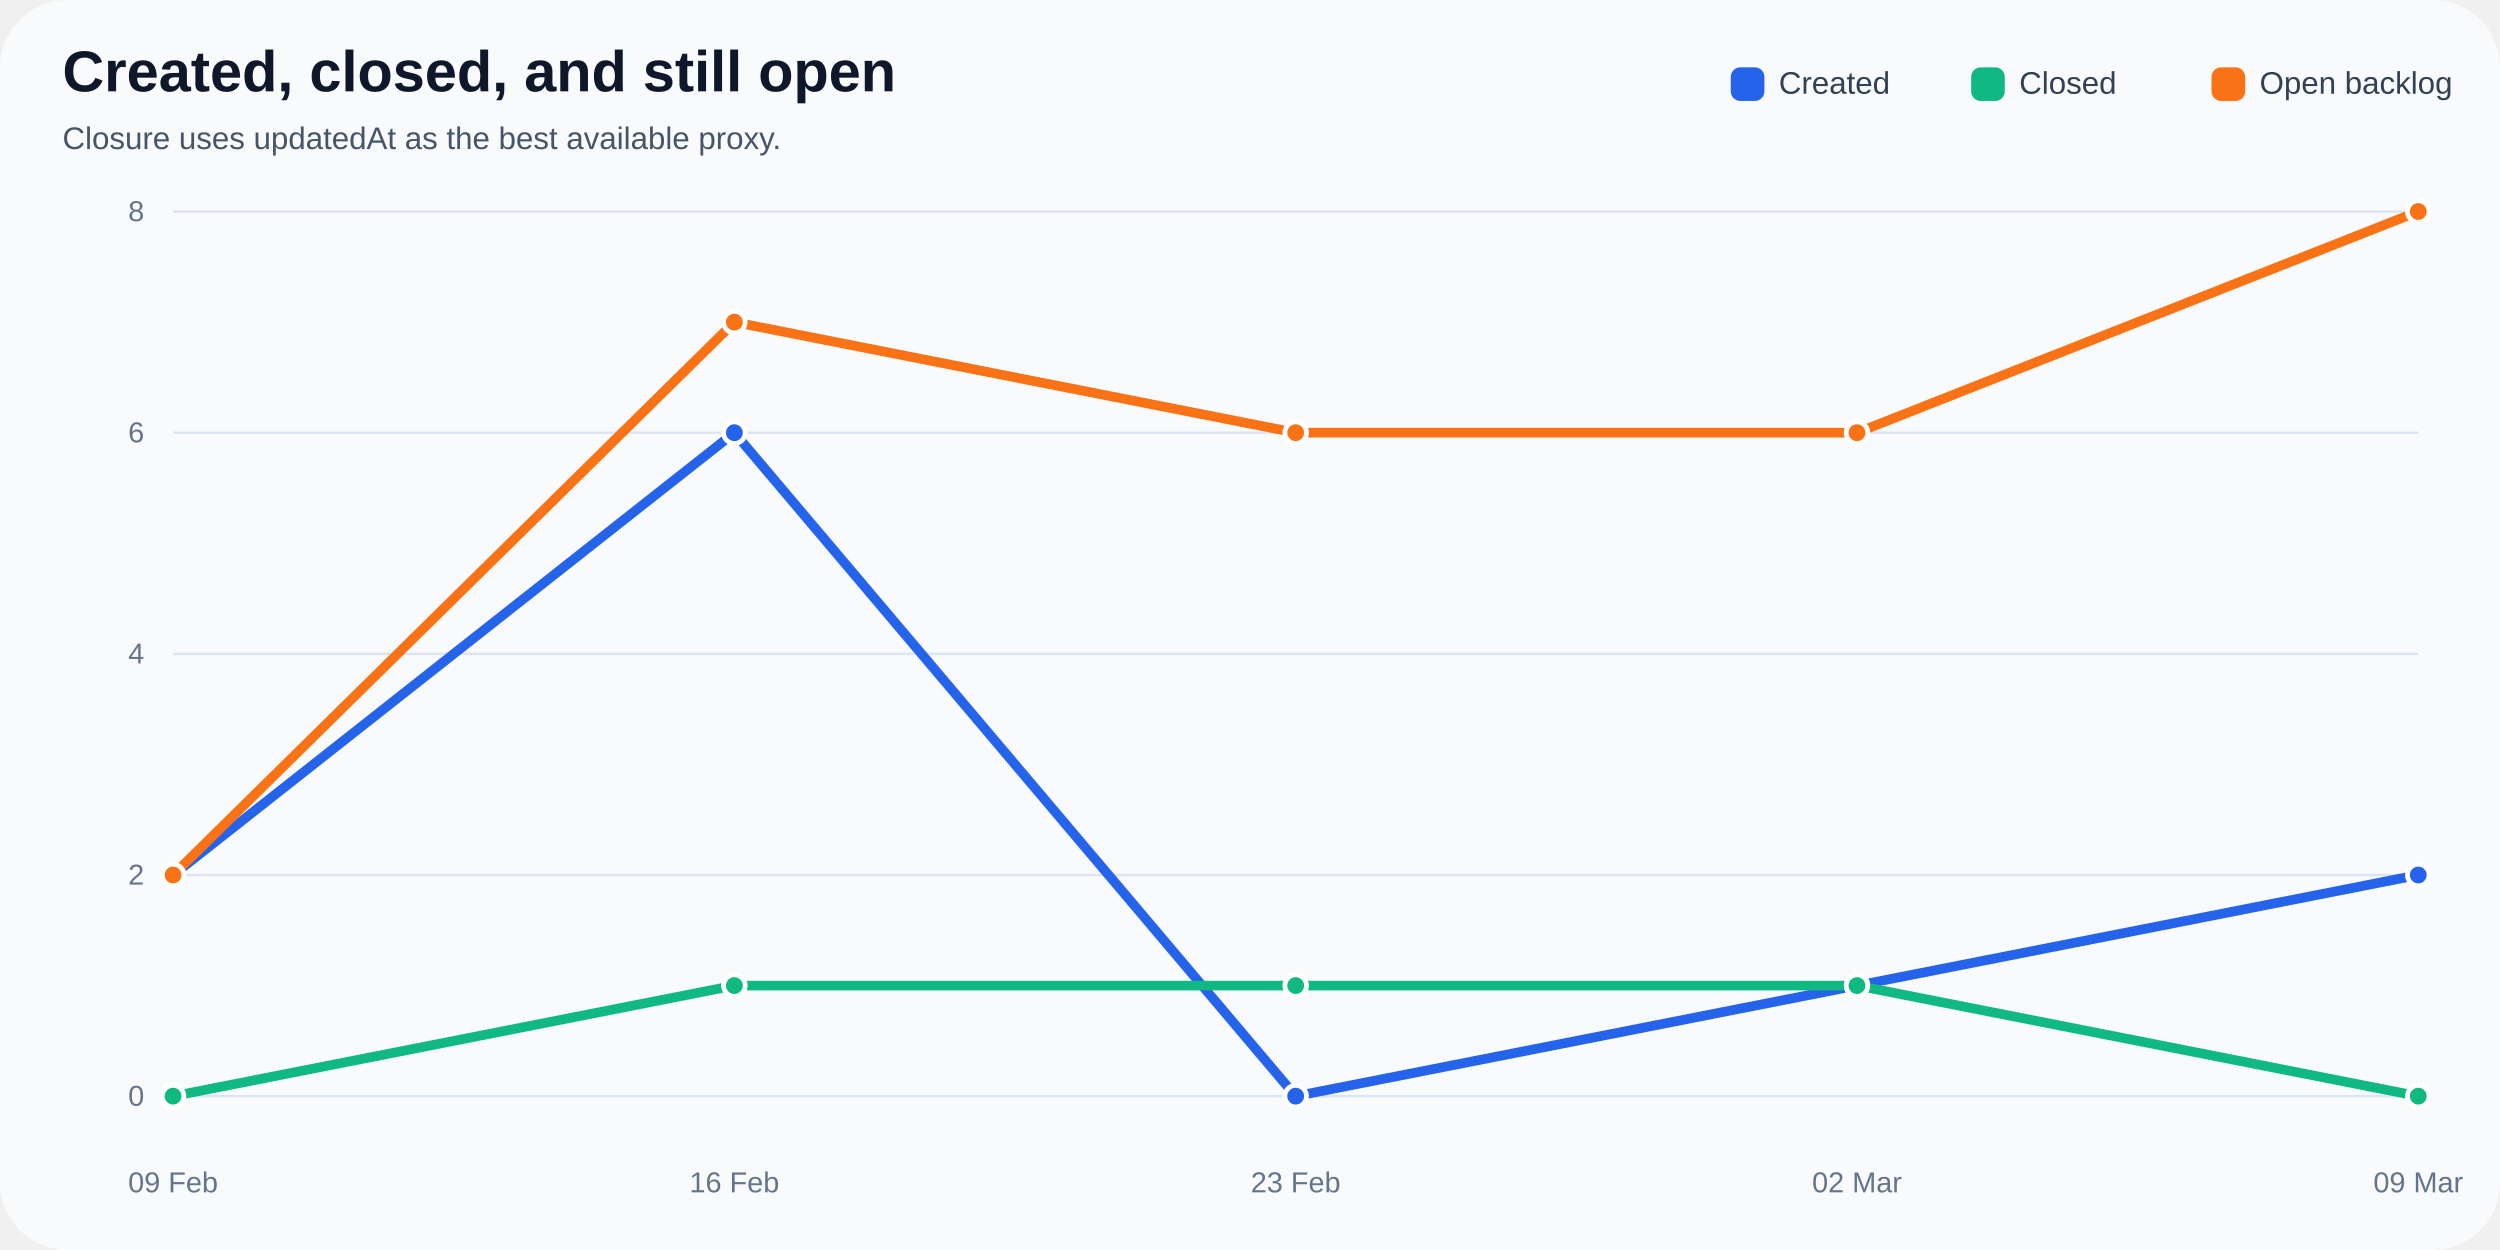
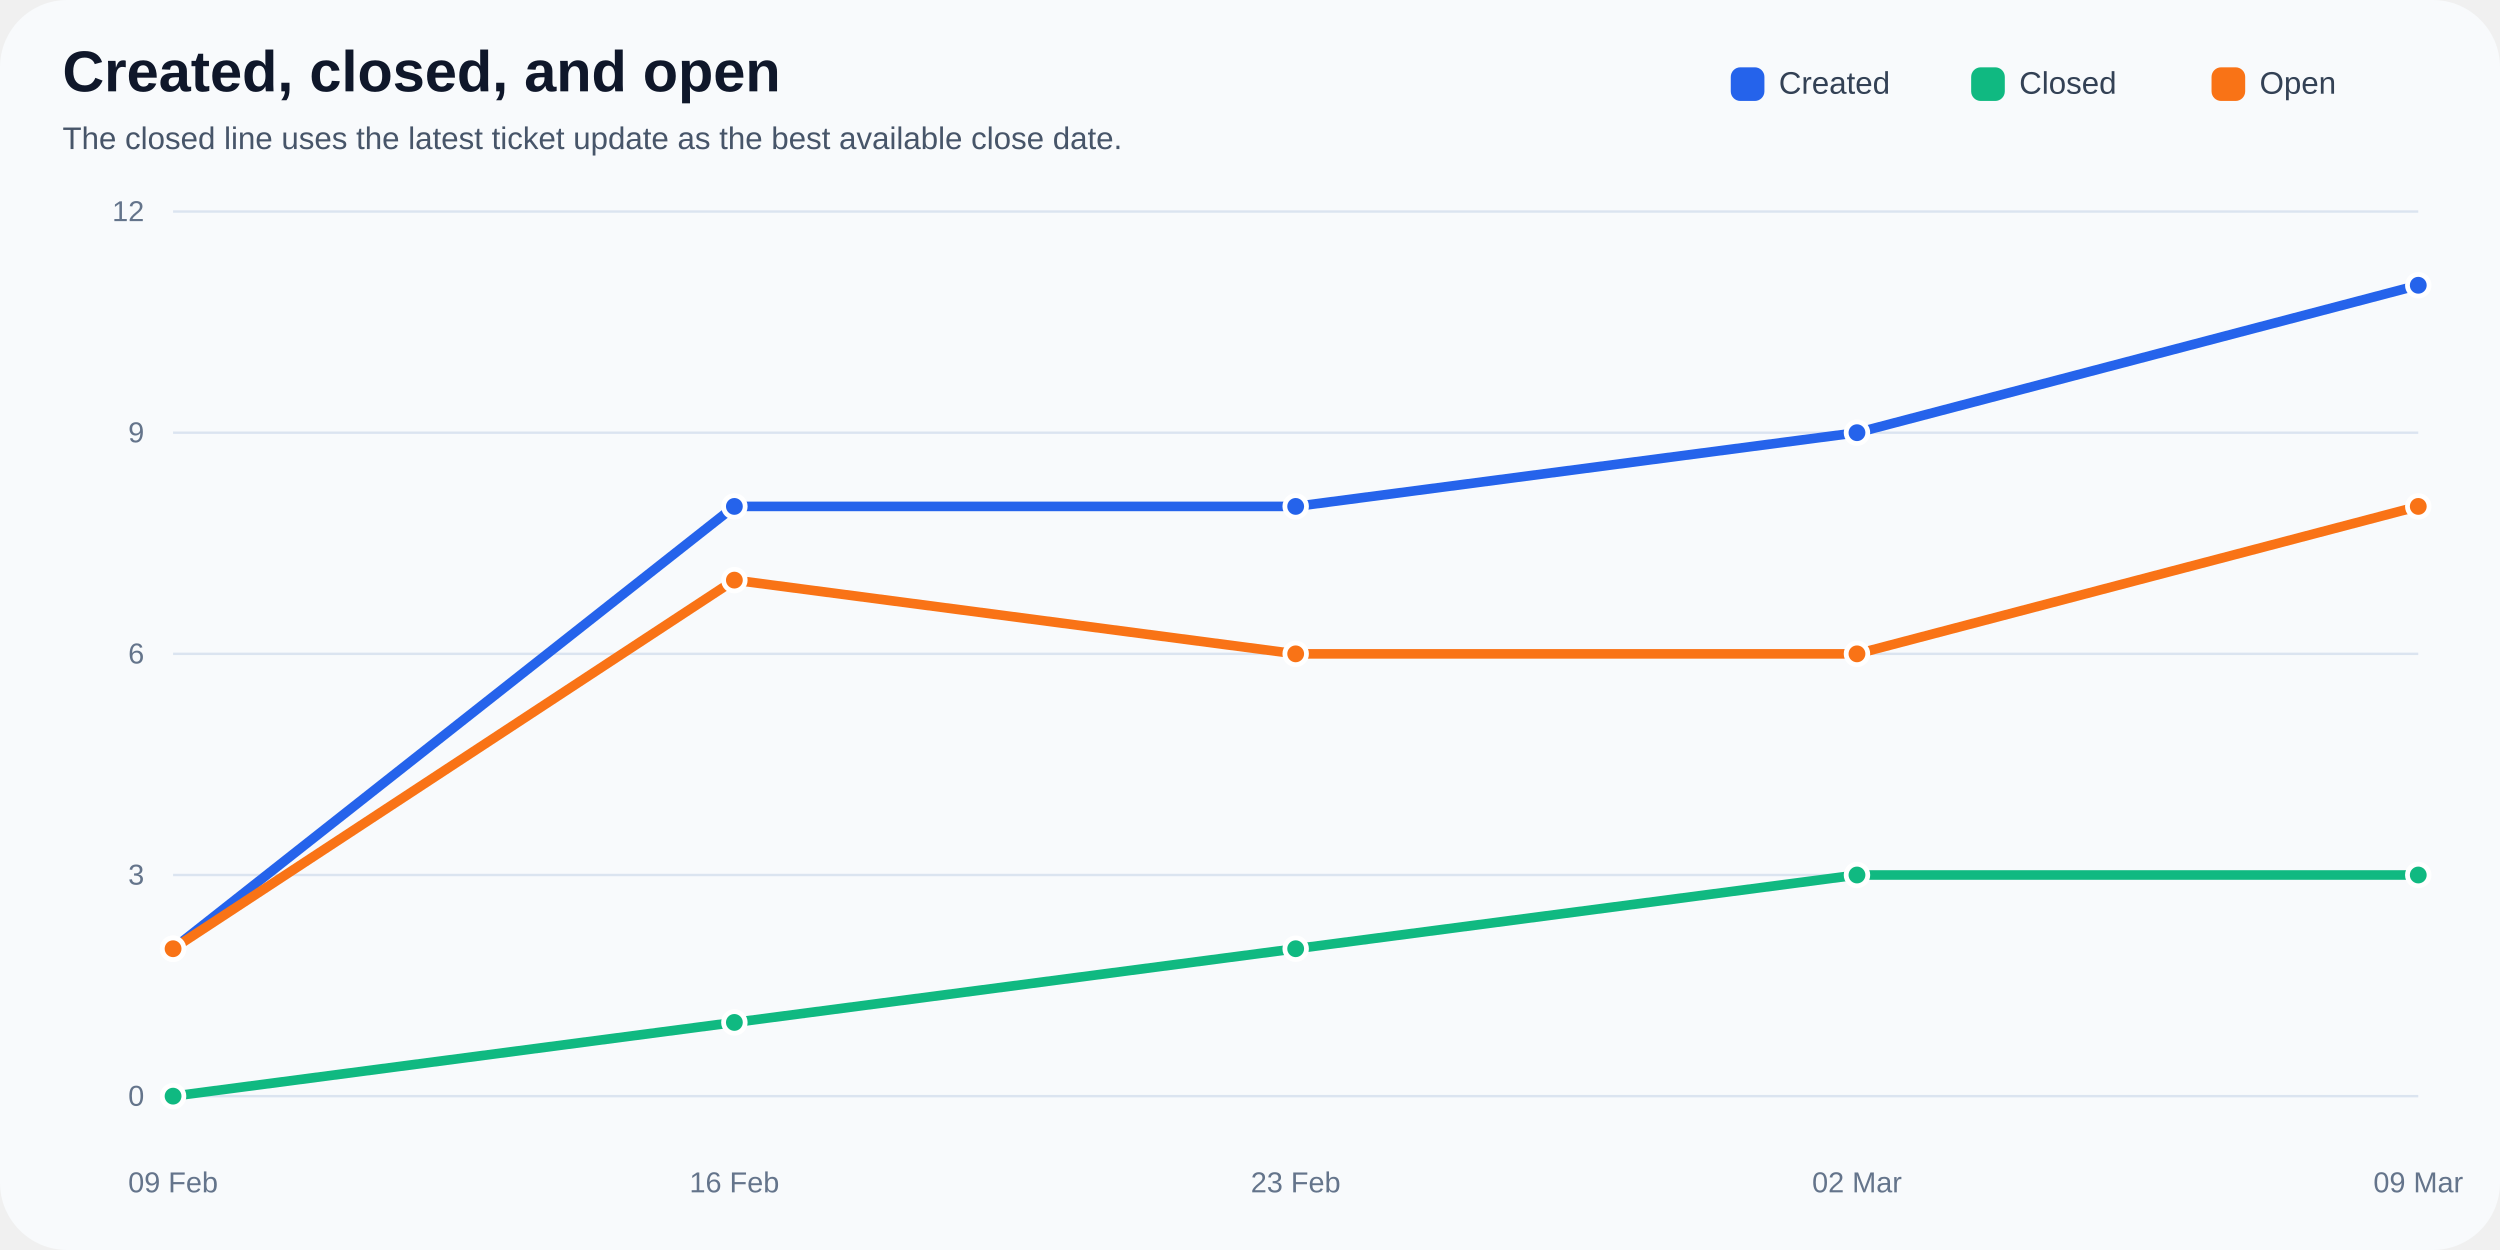
<svg xmlns="http://www.w3.org/2000/svg" width="1040" height="520" viewBox="0 0 1040 520" role="img">
  <rect width="100%" height="100%" rx="28" fill="#f8fafc" />
-   <text x="26" y="38" fill="#0f172a" font-size="24" font-family="Arial, sans-serif" font-weight="700">Created, closed, and still open</text>
-   <text x="26" y="62" fill="#475569" font-size="13" font-family="Arial, sans-serif">Closure uses updatedAt as the best available proxy.</text>
+   <text x="26" y="38" fill="#0f172a" font-size="24" font-family="Arial, sans-serif" font-weight="700">Created, closed, and open</text>
+   <text x="26" y="62" fill="#475569" font-size="13" font-family="Arial, sans-serif">The closed line uses the latest ticket update as the best available close date.</text>
  <line x1="72" y1="456.0" x2="1006" y2="456.0" stroke="#dbe4f0" stroke-width="1" />
  <text x="60" y="460.0" text-anchor="end" fill="#64748b" font-size="12" font-family="Arial, sans-serif">0</text>
  <line x1="72" y1="364.0" x2="1006" y2="364.0" stroke="#dbe4f0" stroke-width="1" />
-   <text x="60" y="368.0" text-anchor="end" fill="#64748b" font-size="12" font-family="Arial, sans-serif">2</text>
+   <text x="60" y="368.0" text-anchor="end" fill="#64748b" font-size="12" font-family="Arial, sans-serif">3</text>
  <line x1="72" y1="272.0" x2="1006" y2="272.0" stroke="#dbe4f0" stroke-width="1" />
-   <text x="60" y="276.0" text-anchor="end" fill="#64748b" font-size="12" font-family="Arial, sans-serif">4</text>
+   <text x="60" y="276.0" text-anchor="end" fill="#64748b" font-size="12" font-family="Arial, sans-serif">6</text>
  <line x1="72" y1="180.0" x2="1006" y2="180.0" stroke="#dbe4f0" stroke-width="1" />
-   <text x="60" y="184.0" text-anchor="end" fill="#64748b" font-size="12" font-family="Arial, sans-serif">6</text>
+   <text x="60" y="184.0" text-anchor="end" fill="#64748b" font-size="12" font-family="Arial, sans-serif">9</text>
  <line x1="72" y1="88.0" x2="1006" y2="88.0" stroke="#dbe4f0" stroke-width="1" />
-   <text x="60" y="92.0" text-anchor="end" fill="#64748b" font-size="12" font-family="Arial, sans-serif">8</text>
+   <text x="60" y="92.0" text-anchor="end" fill="#64748b" font-size="12" font-family="Arial, sans-serif">12</text>
  <text x="72.0" y="496" text-anchor="middle" fill="#64748b" font-size="12" font-family="Arial, sans-serif">09 Feb</text>
  <text x="305.5" y="496" text-anchor="middle" fill="#64748b" font-size="12" font-family="Arial, sans-serif">16 Feb</text>
  <text x="539.0" y="496" text-anchor="middle" fill="#64748b" font-size="12" font-family="Arial, sans-serif">23 Feb</text>
  <text x="772.5" y="496" text-anchor="middle" fill="#64748b" font-size="12" font-family="Arial, sans-serif">02 Mar</text>
  <text x="1006.0" y="496" text-anchor="middle" fill="#64748b" font-size="12" font-family="Arial, sans-serif">09 Mar</text>
  <rect x="720" y="28" width="14" height="14" rx="4" fill="#2563eb" />
  <text x="740" y="39" fill="#334155" font-size="13" font-family="Arial, sans-serif">Created</text>
  <rect x="820" y="28" width="14" height="14" rx="4" fill="#10b981" />
  <text x="840" y="39" fill="#334155" font-size="13" font-family="Arial, sans-serif">Closed</text>
  <rect x="920" y="28" width="14" height="14" rx="4" fill="#f97316" />
-   <text x="940" y="39" fill="#334155" font-size="13" font-family="Arial, sans-serif">Open backlog</text>
-   <polyline fill="none" stroke="#2563eb" stroke-width="4" stroke-linecap="round" stroke-linejoin="round" points="72.00,364.00 305.50,180.00 539.00,456.00 772.50,410.00 1006.00,364.00" />
-   <circle cx="72.00" cy="364.00" r="4.5" fill="#2563eb" stroke="#fff" stroke-width="2" />
-   <circle cx="305.50" cy="180.00" r="4.5" fill="#2563eb" stroke="#fff" stroke-width="2" />
-   <circle cx="539.00" cy="456.00" r="4.5" fill="#2563eb" stroke="#fff" stroke-width="2" />
-   <circle cx="772.50" cy="410.00" r="4.5" fill="#2563eb" stroke="#fff" stroke-width="2" />
-   <circle cx="1006.00" cy="364.00" r="4.5" fill="#2563eb" stroke="#fff" stroke-width="2" />
-   <polyline fill="none" stroke="#10b981" stroke-width="4" stroke-linecap="round" stroke-linejoin="round" points="72.00,456.00 305.50,410.00 539.00,410.00 772.50,410.00 1006.00,456.00" />
+   <text x="940" y="39" fill="#334155" font-size="13" font-family="Arial, sans-serif">Open</text>
+   <polyline fill="none" stroke="#2563eb" stroke-width="4" stroke-linecap="round" stroke-linejoin="round" points="72.00,394.67 305.50,210.67 539.00,210.67 772.50,180.00 1006.00,118.67" />
+   <circle cx="72.00" cy="394.67" r="4.5" fill="#2563eb" stroke="#fff" stroke-width="2" />
+   <circle cx="305.50" cy="210.67" r="4.5" fill="#2563eb" stroke="#fff" stroke-width="2" />
+   <circle cx="539.00" cy="210.67" r="4.5" fill="#2563eb" stroke="#fff" stroke-width="2" />
+   <circle cx="772.50" cy="180.00" r="4.5" fill="#2563eb" stroke="#fff" stroke-width="2" />
+   <circle cx="1006.00" cy="118.67" r="4.5" fill="#2563eb" stroke="#fff" stroke-width="2" />
+   <polyline fill="none" stroke="#10b981" stroke-width="4" stroke-linecap="round" stroke-linejoin="round" points="72.00,456.00 305.50,425.33 539.00,394.67 772.50,364.00 1006.00,364.00" />
  <circle cx="72.00" cy="456.00" r="4.5" fill="#10b981" stroke="#fff" stroke-width="2" />
-   <circle cx="305.50" cy="410.00" r="4.5" fill="#10b981" stroke="#fff" stroke-width="2" />
-   <circle cx="539.00" cy="410.00" r="4.5" fill="#10b981" stroke="#fff" stroke-width="2" />
-   <circle cx="772.50" cy="410.00" r="4.5" fill="#10b981" stroke="#fff" stroke-width="2" />
-   <circle cx="1006.00" cy="456.00" r="4.5" fill="#10b981" stroke="#fff" stroke-width="2" />
-   <polyline fill="none" stroke="#f97316" stroke-width="4" stroke-linecap="round" stroke-linejoin="round" points="72.00,364.00 305.50,134.00 539.00,180.00 772.50,180.00 1006.00,88.00" />
-   <circle cx="72.00" cy="364.00" r="4.5" fill="#f97316" stroke="#fff" stroke-width="2" />
-   <circle cx="305.50" cy="134.00" r="4.5" fill="#f97316" stroke="#fff" stroke-width="2" />
-   <circle cx="539.00" cy="180.00" r="4.5" fill="#f97316" stroke="#fff" stroke-width="2" />
-   <circle cx="772.50" cy="180.00" r="4.5" fill="#f97316" stroke="#fff" stroke-width="2" />
-   <circle cx="1006.00" cy="88.00" r="4.5" fill="#f97316" stroke="#fff" stroke-width="2" />
+   <circle cx="305.50" cy="425.33" r="4.5" fill="#10b981" stroke="#fff" stroke-width="2" />
+   <circle cx="539.00" cy="394.67" r="4.5" fill="#10b981" stroke="#fff" stroke-width="2" />
+   <circle cx="772.50" cy="364.00" r="4.5" fill="#10b981" stroke="#fff" stroke-width="2" />
+   <circle cx="1006.00" cy="364.00" r="4.5" fill="#10b981" stroke="#fff" stroke-width="2" />
+   <polyline fill="none" stroke="#f97316" stroke-width="4" stroke-linecap="round" stroke-linejoin="round" points="72.00,394.67 305.50,241.33 539.00,272.00 772.50,272.00 1006.00,210.67" />
+   <circle cx="72.00" cy="394.67" r="4.5" fill="#f97316" stroke="#fff" stroke-width="2" />
+   <circle cx="305.50" cy="241.33" r="4.5" fill="#f97316" stroke="#fff" stroke-width="2" />
+   <circle cx="539.00" cy="272.00" r="4.5" fill="#f97316" stroke="#fff" stroke-width="2" />
+   <circle cx="772.50" cy="272.00" r="4.5" fill="#f97316" stroke="#fff" stroke-width="2" />
+   <circle cx="1006.00" cy="210.67" r="4.5" fill="#f97316" stroke="#fff" stroke-width="2" />
</svg>
